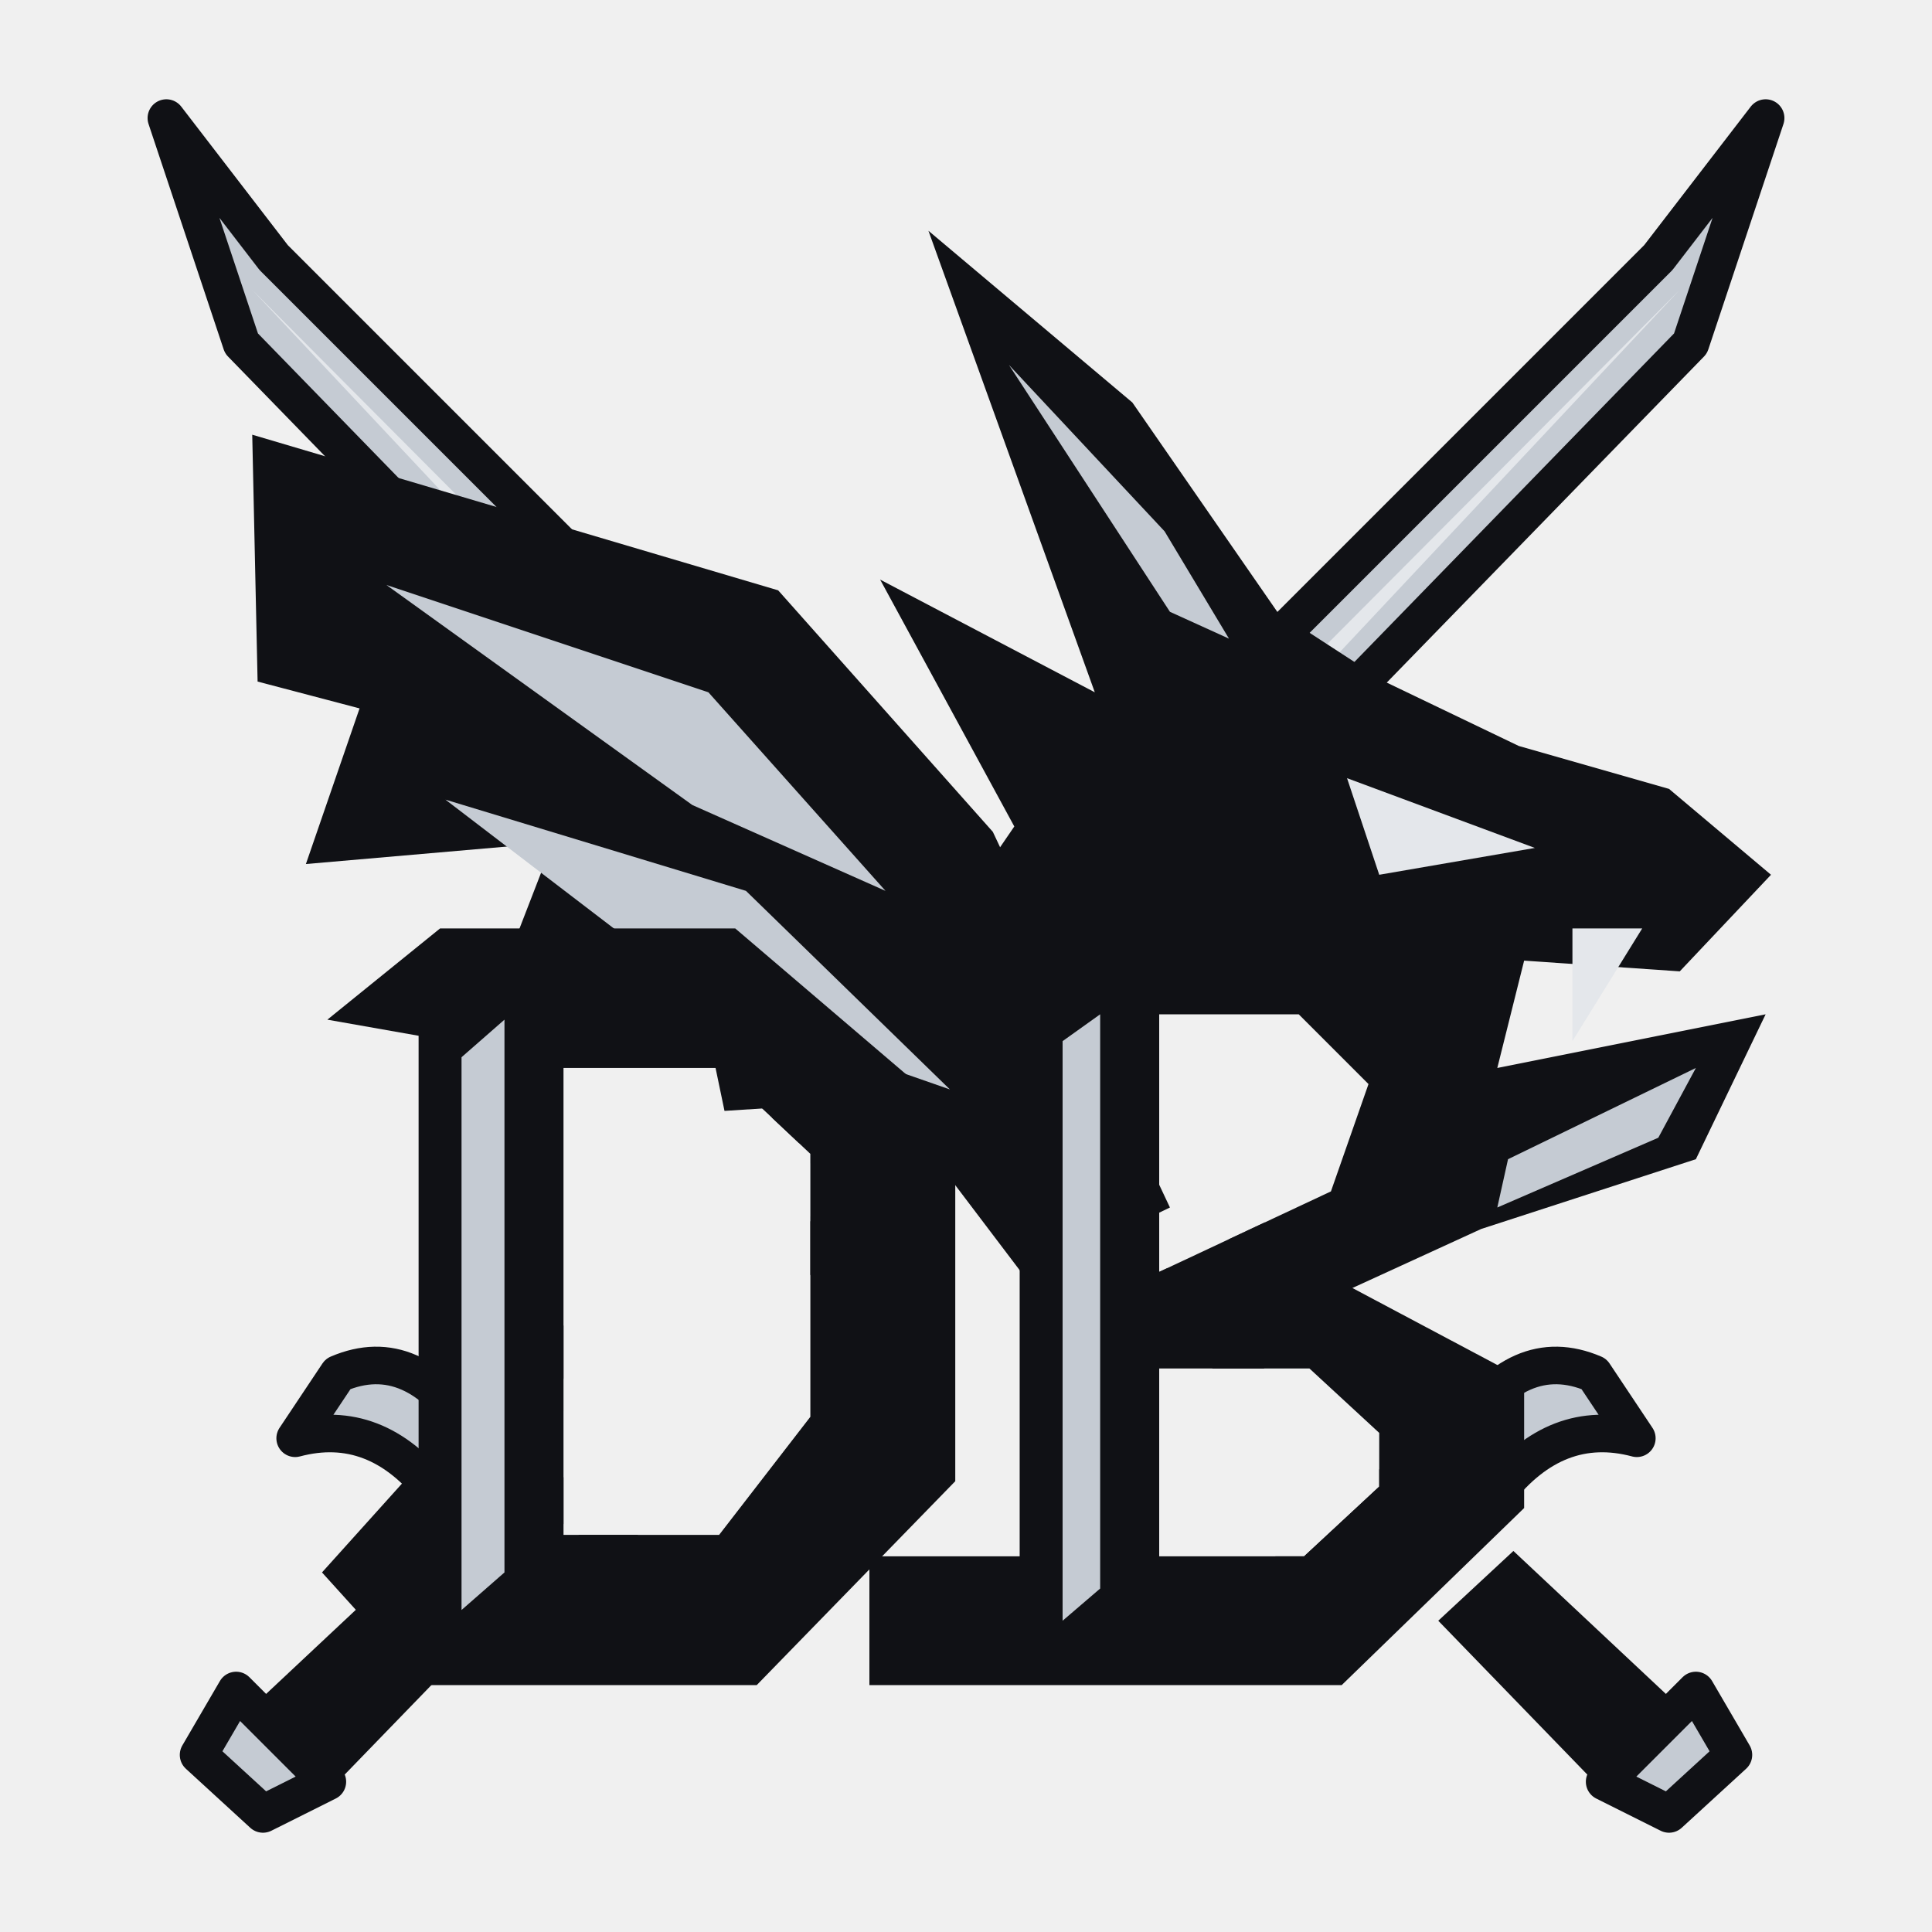
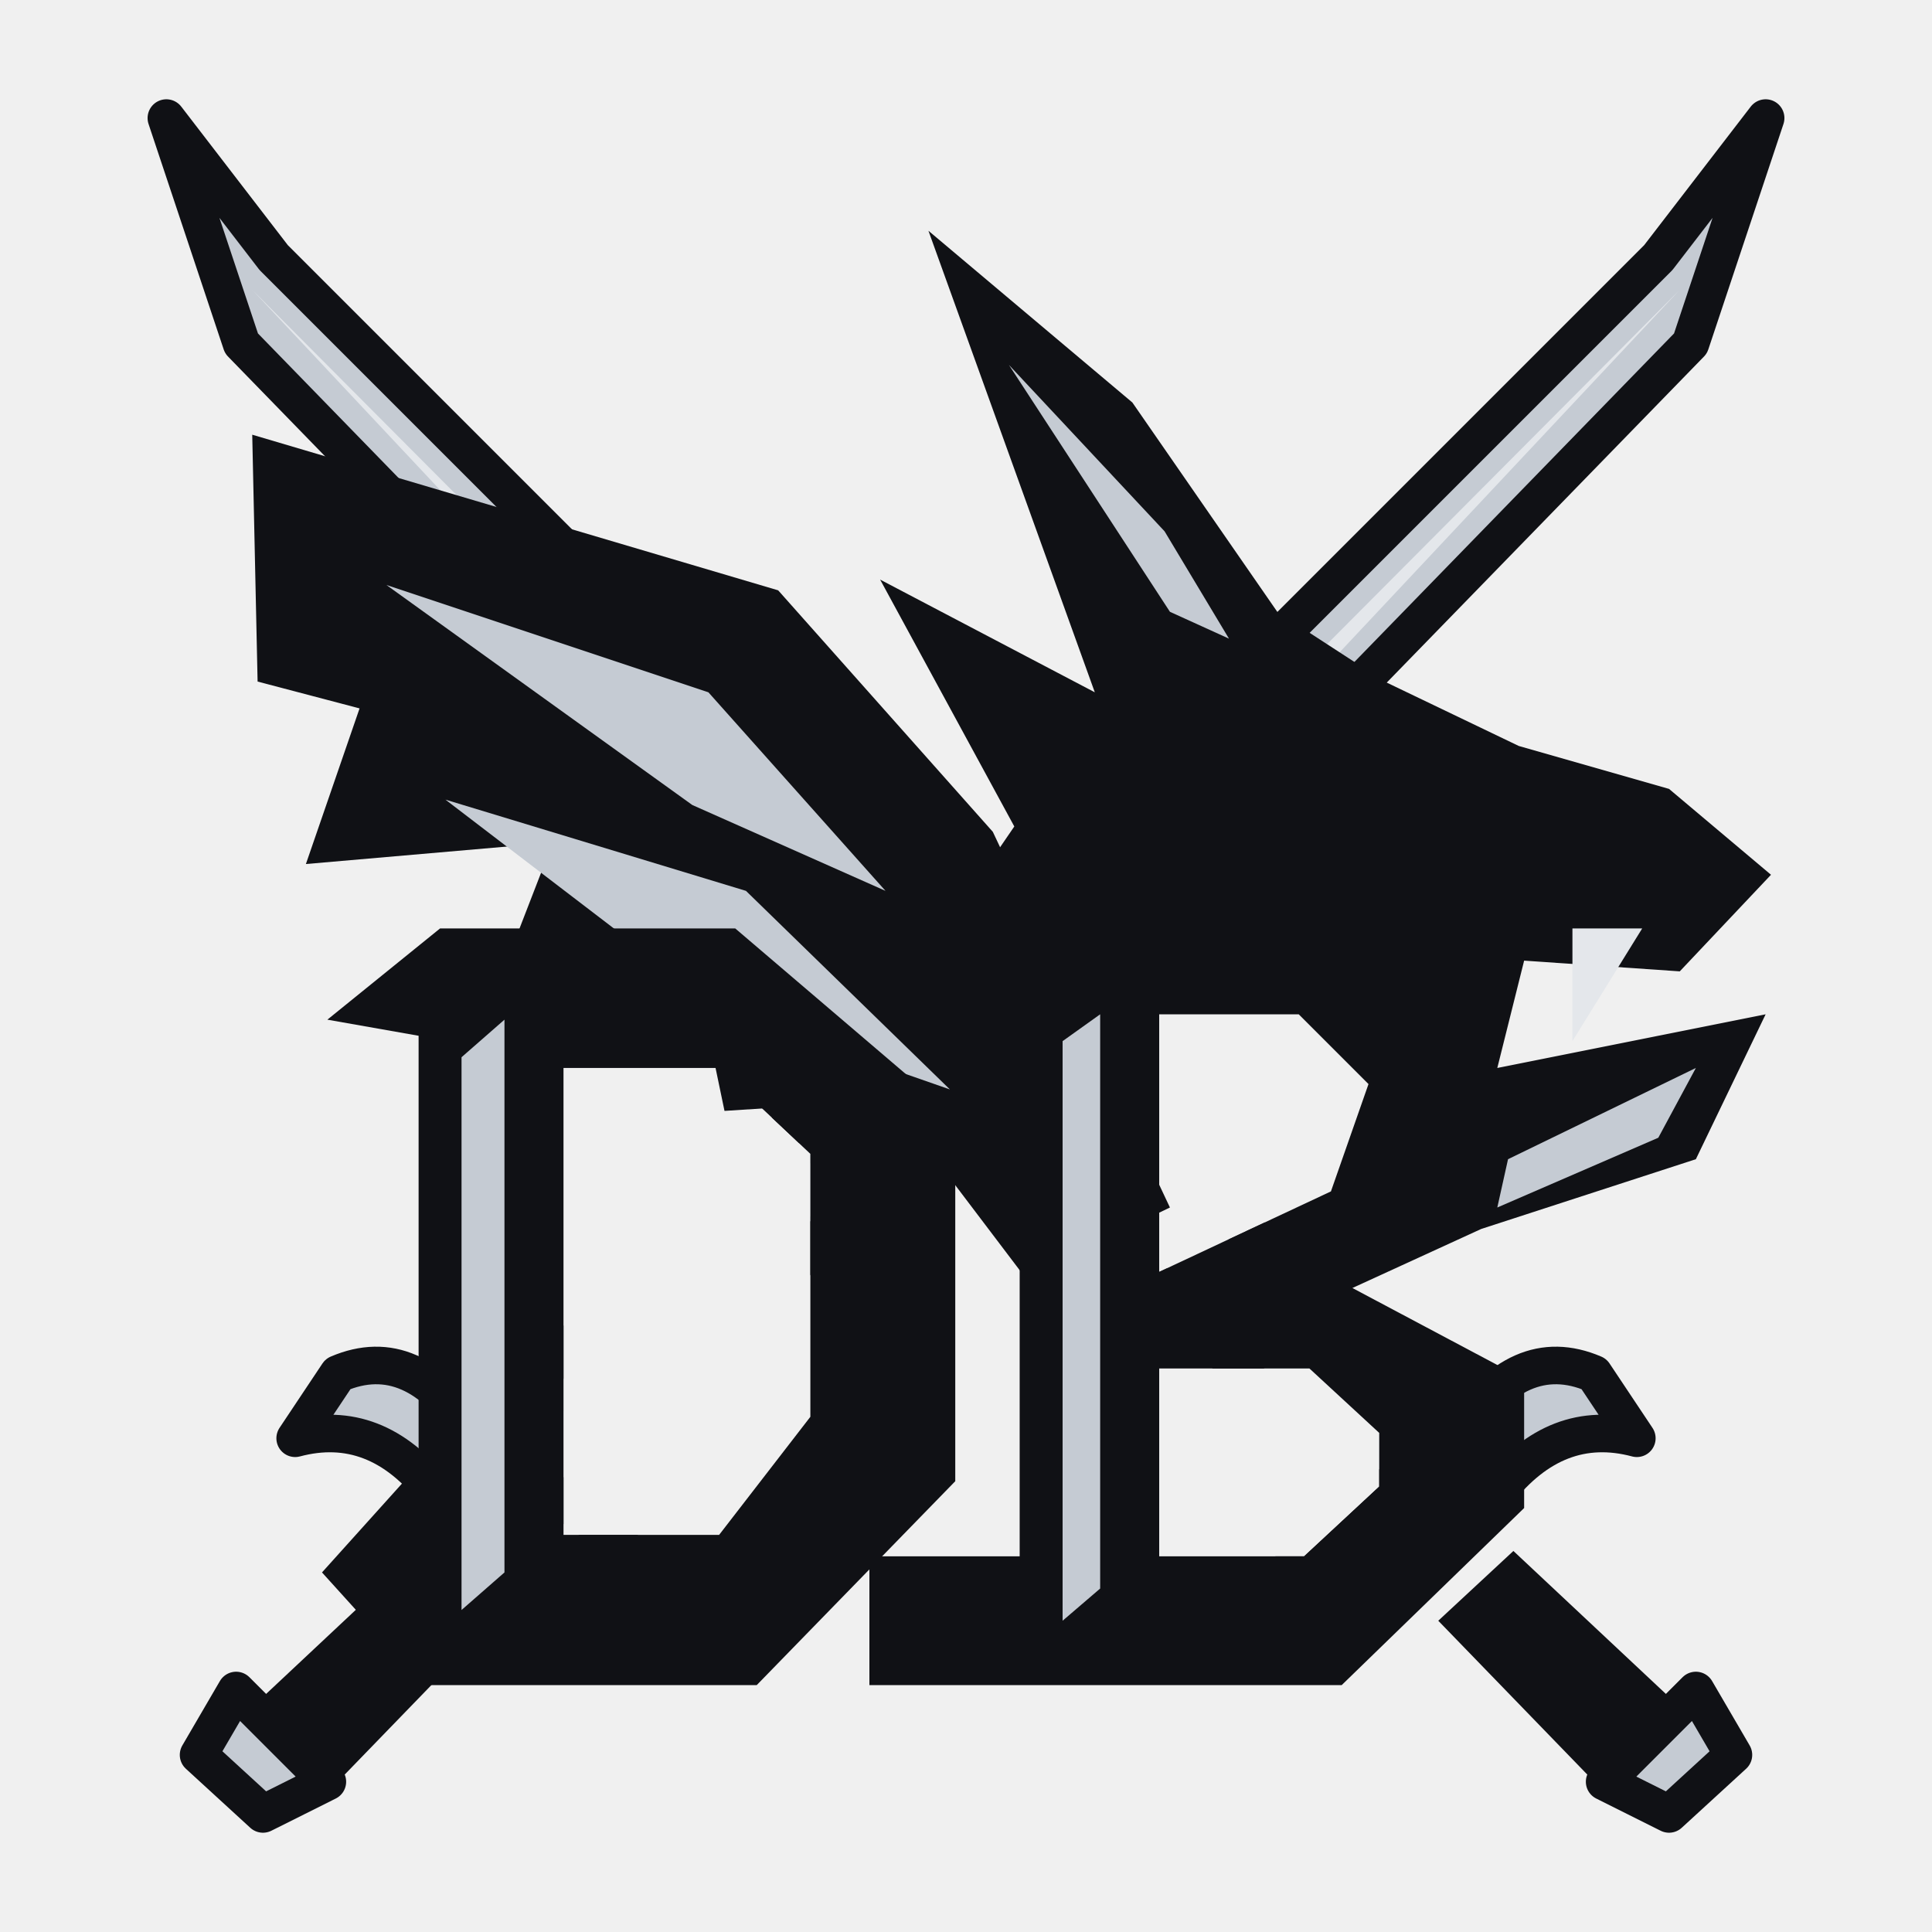
<svg xmlns="http://www.w3.org/2000/svg" viewBox="0 0 360 360" fill="none">
  <defs />
  <g aria-label="Dragon Database Swordslapper Classic logo" transform="translate(0 0) scale(1)" opacity="1">
    <g id="brand-mark-logo-1-01-db-swordslapper-classic-logo-1-db-swordmaw-hybrid-mark" class="brand-mark-logo-1-01-db-swordslapper-classic-logo-1-db-swordmaw-hybrid-mark">
      <defs>
        <mask x="0" y="0" width="360" height="360" id="brand-mark-logo-1-01-db-swordslapper-classic-logo-1-db-swordmaw-hybrid-counter-mask" maskUnits="userSpaceOnUse">
          <rect x="0" y="0" width="360" height="360" fill="#FFFFFF" />
          <path fill="#000000" d="M105 199 L134 199 L151 215 L151 264 L134 286 L105 286 Z M216 189 L242 189 L255 202 L248 222 L216 237 Z M216 255 L244 255 L257 267 L257 277 L243 290 L216 290 Z" />
        </mask>
      </defs>
      <g fill="#C5CBD3" stroke="#101115" stroke-width="7" stroke-linejoin="round" id="brand-mark-logo-1-01-db-swordslapper-classic-logo-1-db-swordmaw-hybrid-crossed-swords" class="brand-mark-logo-1-01-db-swordslapper-classic-logo-1-db-swordmaw-hybrid-crossed-swords" mask="url(#brand-mark-logo-1-01-db-swordslapper-classic-logo-1-db-swordmaw-hybrid-counter-mask)">
        <path id="brand-mark-logo-1-01-db-swordslapper-classic-logo-1-db-swordmaw-hybrid-right-pointing-blade" class="db-swordmaw-hybrid-sword-blade" d="M84 273 L309 48 L329 22 L315 64 L99 286 Z" />
        <path id="brand-mark-logo-1-01-db-swordslapper-classic-logo-1-db-swordmaw-hybrid-left-pointing-blade" class="db-swordmaw-hybrid-sword-blade" d="M276 273 L51 48 L31 22 L45 64 L261 286 Z" />
        <path fill="#E4E7EB" stroke="none" id="brand-mark-logo-1-01-db-swordslapper-classic-logo-1-db-swordmaw-hybrid-right-blade-fuller" class="db-swordmaw-hybrid-blade-fuller" d="M97 271 L313 54 L100 281 Z" />
        <path fill="#E4E7EB" stroke="none" id="brand-mark-logo-1-01-db-swordslapper-classic-logo-1-db-swordmaw-hybrid-left-blade-fuller" class="db-swordmaw-hybrid-blade-fuller" d="M263 271 L47 54 L260 281 Z" />
        <path fill="#101115" stroke="none" id="brand-mark-logo-1-01-db-swordslapper-classic-logo-1-db-swordmaw-hybrid-left-sword-grip" class="db-swordmaw-hybrid-sword-grip" d="M78 289 L92 302 L61 334 L46 319 Z" />
        <path fill="#101115" stroke="none" id="brand-mark-logo-1-01-db-swordslapper-classic-logo-1-db-swordmaw-hybrid-right-sword-grip" class="db-swordmaw-hybrid-sword-grip" d="M282 289 L268 302 L299 334 L314 319 Z" />
        <path id="brand-mark-logo-1-01-db-swordslapper-classic-logo-1-db-swordmaw-hybrid-left-crossguard" class="db-swordmaw-hybrid-sword-crossguard" d="M63 256q14-6 25 11l27 20 9 10-9 10-13-16-21-13q-11-14-26-10Z" />
        <path id="brand-mark-logo-1-01-db-swordslapper-classic-logo-1-db-swordmaw-hybrid-right-crossguard" class="db-swordmaw-hybrid-sword-crossguard" d="M297 256q-14-6-25 11l-27 20-9 10 9 10 13-16 21-13q11-14 26-10Z" />
        <path id="brand-mark-logo-1-01-db-swordslapper-classic-logo-1-db-swordmaw-hybrid-left-pommel" class="db-swordmaw-hybrid-sword-pommel" d="M44 315 L61 332 L49 338 L37 327 Z" />
        <path id="brand-mark-logo-1-01-db-swordslapper-classic-logo-1-db-swordmaw-hybrid-right-pommel" class="db-swordmaw-hybrid-sword-pommel" d="M316 315 L299 332 L311 338 L323 327 Z" />
      </g>
      <path fill="#101115" id="brand-mark-logo-1-01-db-swordslapper-classic-logo-1-db-swordmaw-hybrid-swept-wing" class="brand-mark-logo-1-01-db-swordslapper-classic-logo-1-db-swordmaw-hybrid-swept-wing" d="M47 81 L145 110 L185 155 L218 225 L191 238 L166 205 L135 207 L130 183 L91 188 L103 157 L57 161 L67 132 L48 127 Z" />
      <path fill="#C5CBD3" id="brand-mark-logo-1-01-db-swordslapper-classic-logo-1-db-swordmaw-hybrid-wing-membranes" class="brand-mark-logo-1-01-db-swordslapper-classic-logo-1-db-swordmaw-hybrid-wing-membranes" d="M72 109 L132 129 L165 166 L129 150 Z M83 149 L139 166 L177 203 L134 188 Z" />
      <path fill="#101115" fill-rule="evenodd" id="brand-mark-logo-1-01-db-swordslapper-classic-logo-1-db-swordmaw-hybrid-letter-d" class="brand-mark-logo-1-01-db-swordslapper-classic-logo-1-db-swordmaw-hybrid-letter-d" d="M61 190 L82 173 L137 173 L178 208 L178 276 L141 314 L79 314 L60 293 L78 273 L78 193 Z M105 199 L134 199 L151 215 L151 264 L134 286 L105 286 Z" />
      <path fill="#101115" fill-rule="evenodd" id="brand-mark-logo-1-01-db-swordslapper-classic-logo-1-db-swordmaw-hybrid-dragon-letter-b" class="brand-mark-logo-1-01-db-swordslapper-classic-logo-1-db-swordmaw-hybrid-dragon-letter-b" d="M176 173 L189 154 L164 108 L204 129 L173 43 L211 75 L238 114 L258 127 L283 139 L311 147 L330 163 L313 181 L284 179 L279 199 L329 189 L316 216 L276 229 L252 240 L284 257 L284 281 L250 314 L162 314 L162 290 L190 290 L190 193 Z M216 189 L242 189 L255 202 L248 222 L216 237 Z M216 255 L244 255 L257 267 L257 277 L243 290 L216 290 Z" />
      <path fill="#C5CBD3" id="brand-mark-logo-1-01-db-swordslapper-classic-logo-1-db-swordmaw-hybrid-d-stem-facet" class="db-swordmaw-hybrid-letter-facet" d="M86 197 L94 190 L94 293 L86 300 Z" />
      <path fill="#C5CBD3" id="brand-mark-logo-1-01-db-swordslapper-classic-logo-1-db-swordmaw-hybrid-b-stem-facet" class="db-swordmaw-hybrid-letter-facet" d="M198 194 L205 189 L205 296 L198 302 Z" />
      <path fill="#C5CBD3" id="brand-mark-logo-1-01-db-swordslapper-classic-logo-1-db-swordmaw-hybrid-long-horn-facet" class="brand-mark-logo-1-01-db-swordslapper-classic-logo-1-db-swordmaw-hybrid-long-horn-facet" d="M188 68 L217 99 L229 119 L218 114 Z" />
-       <path fill="#E4E7EB" id="brand-mark-logo-1-01-db-swordslapper-classic-logo-1-db-swordmaw-hybrid-angry-eye" class="brand-mark-logo-1-01-db-swordslapper-classic-logo-1-db-swordmaw-hybrid-angry-eye" d="M251 145 L286 158 L257 163 Z" />
      <path fill="#E4E7EB" id="brand-mark-logo-1-01-db-swordslapper-classic-logo-1-db-swordmaw-hybrid-long-fang" class="brand-mark-logo-1-01-db-swordslapper-classic-logo-1-db-swordmaw-hybrid-long-fang" d="M293 173 L306 173 L293 194 Z" />
      <path fill="#C5CBD3" id="brand-mark-logo-1-01-db-swordslapper-classic-logo-1-db-swordmaw-hybrid-broad-jaw-facet" class="brand-mark-logo-1-01-db-swordslapper-classic-logo-1-db-swordmaw-hybrid-broad-jaw-facet" d="M281 216 L316 199 L309 212 L279 225 Z" />
    </g>
  </g>
</svg>
